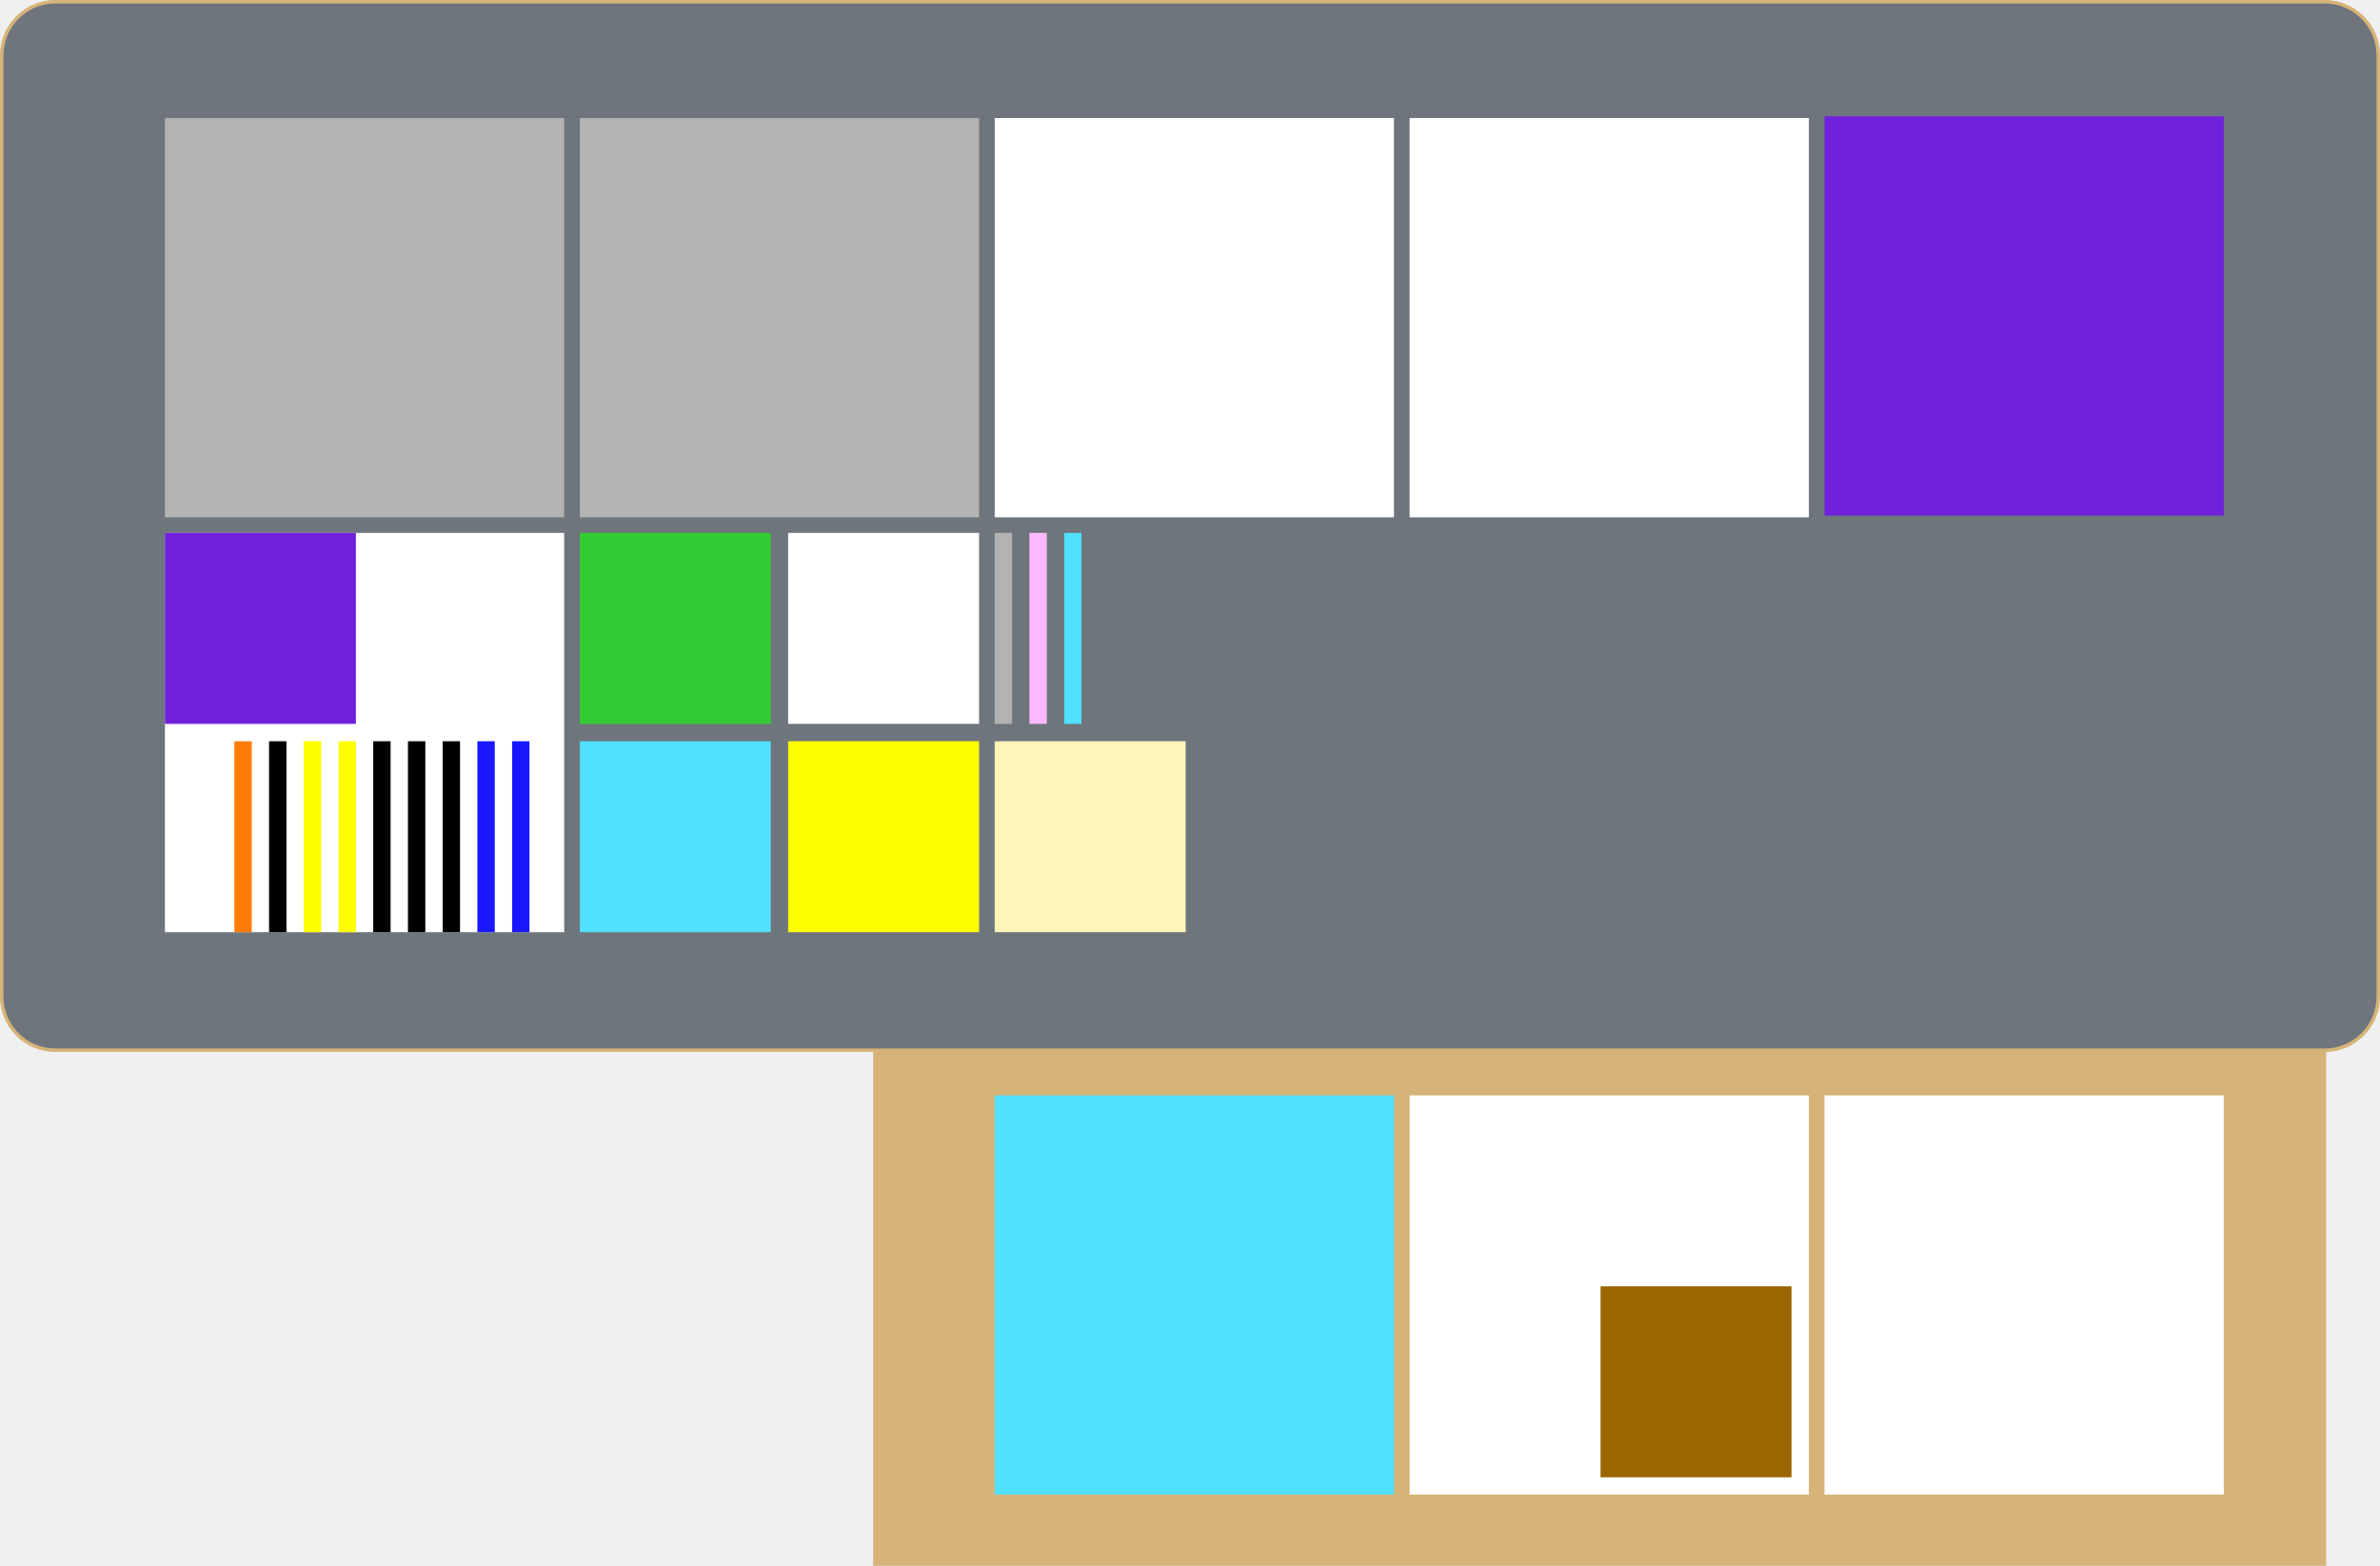
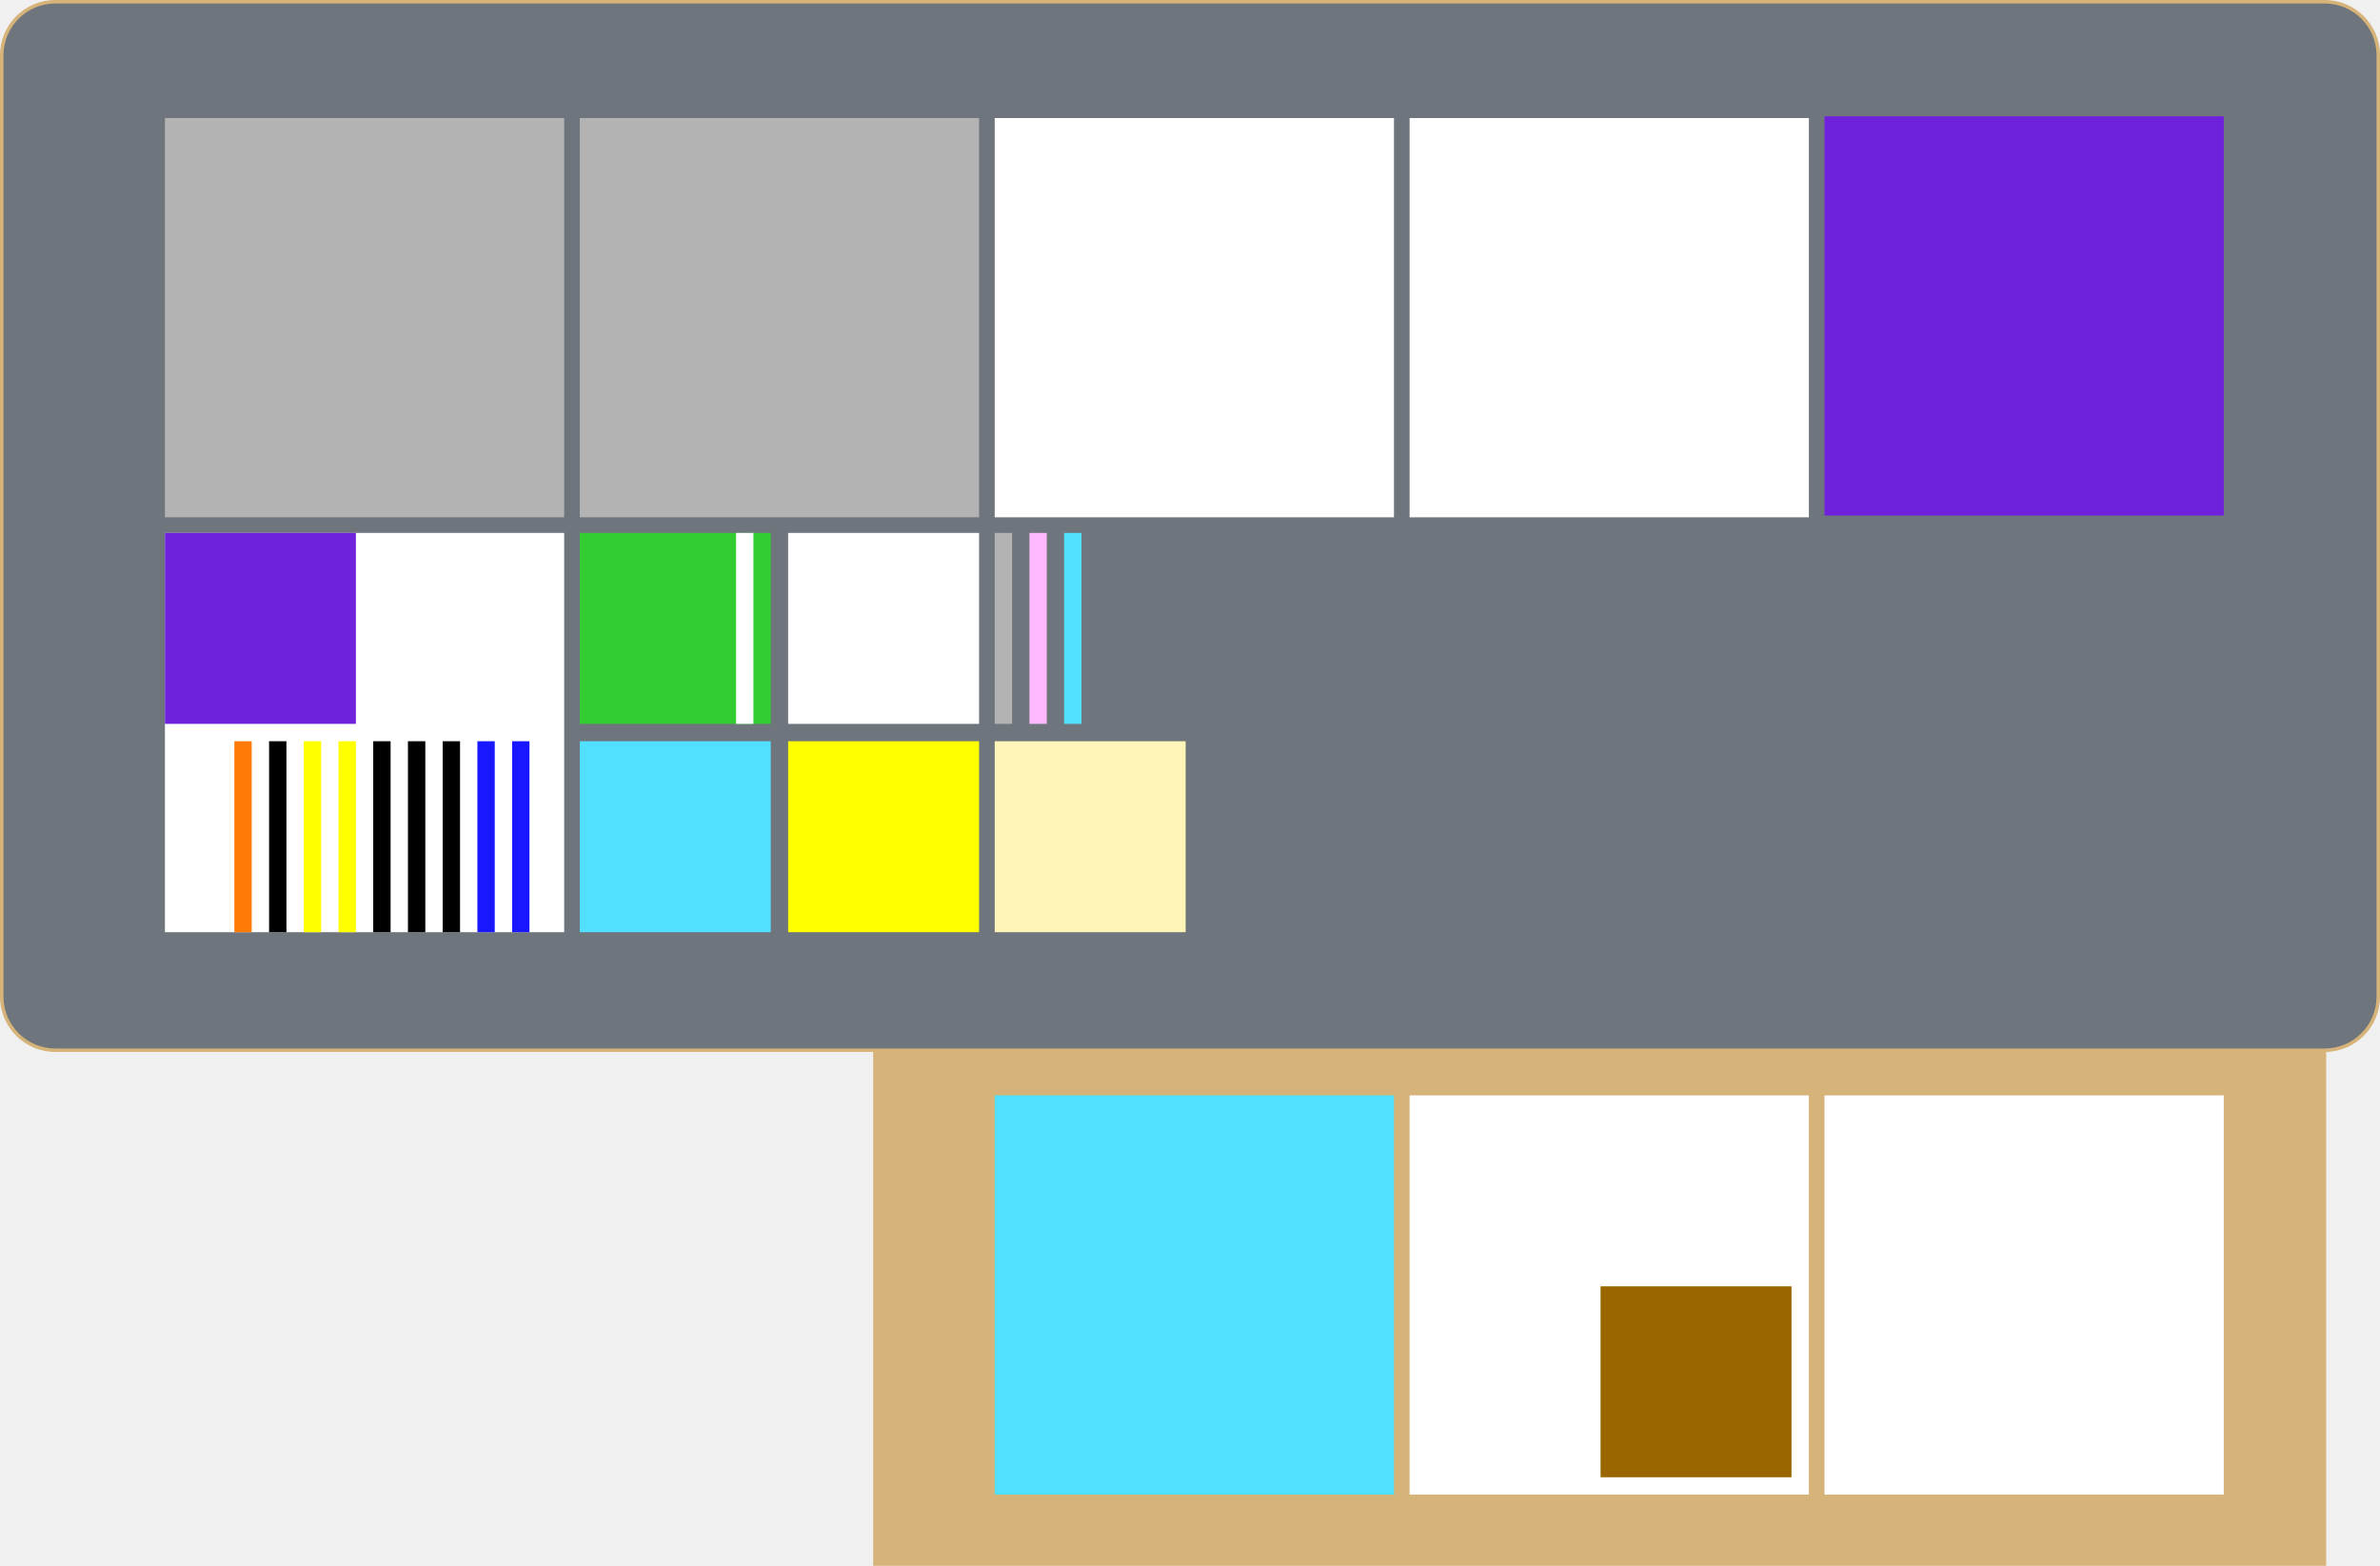
<svg xmlns="http://www.w3.org/2000/svg" viewBox="0 0 1371 902">
  <defs>
    <style>.cls-1{fill:#d6b378;}.cls-2{fill:#6e757c;}.cls-3{fill:#fff;}.cls-4{fill:#b3b3b3;}.cls-5{fill:#7021dc;}.cls-6{fill:#51e0ff;}.cls-7{fill:#960;}.cls-8{fill:#fff5b9;}.cls-9{fill:#ff0;}.cls-10{fill:#3c3;}.cls-11{fill:#ffbaff;}.cls-12{fill:#ff7b07;}.cls-13{fill:#1917ff;}</style>
  </defs>
  <g id="Desk">
    <rect class="cls-1" x="503" y="592" width="837" height="310" />
    <rect class="cls-2" x="1" y="1" width="1369" height="604" rx="30.87" />
    <path class="cls-1" d="M1339.13,2A29.9,29.9,0,0,1,1369,31.87V574.13A29.9,29.9,0,0,1,1339.13,604H31.87A29.9,29.9,0,0,1,2,574.13V31.87A29.9,29.9,0,0,1,31.87,2H1339.13m0-2H31.87A31.87,31.87,0,0,0,0,31.87V574.13A31.87,31.87,0,0,0,31.87,606H1339.13A31.87,31.87,0,0,0,1371,574.13V31.87A31.87,31.87,0,0,0,1339.13,0Z" />
  </g>
  <g id="Elizabeth">
    <rect class="cls-3" x="812" y="68" width="230" height="230" />
    <rect class="cls-3" x="573" y="68" width="230" height="230" />
    <rect class="cls-4" x="334" y="68" width="230" height="230" />
    <rect class="cls-5" x="1051" y="67" width="230" height="230" />
    <rect class="cls-6" x="573" y="631" width="230" height="230" />
    <rect class="cls-3" x="812" y="631" width="230" height="230" />
    <rect class="cls-4" x="95" y="68" width="230" height="230" />
    <rect class="cls-3" x="1051" y="631" width="230" height="230" />
    <rect class="cls-7" x="922" y="741" width="110" height="110" />
    <rect class="cls-8" x="573" y="427" width="110" height="110" />
    <rect class="cls-3" x="95" y="307" width="230" height="230" />
    <rect class="cls-5" x="95" y="307" width="110" height="110" />
    <rect class="cls-3" x="454" y="307" width="110" height="110" />
    <rect class="cls-9" x="454" y="427" width="110" height="110" />
    <rect class="cls-6" x="334" y="427" width="110" height="110" />
    <rect class="cls-10" x="334" y="307" width="110" height="110" />
    <rect class="cls-6" x="613" y="307" width="10" height="110" />
    <rect class="cls-11" x="593" y="307" width="10" height="110" />
    <rect class="cls-12" x="135" y="427" width="10" height="110" />
    <rect x="155" y="427" width="10" height="110" />
    <rect class="cls-9" x="175" y="427" width="10" height="110" />
    <rect class="cls-9" x="195" y="427" width="10" height="110" />
    <rect x="235" y="427" width="10" height="110" />
    <rect x="215" y="427" width="10" height="110" />
    <rect x="255" y="427" width="10" height="110" />
    <rect class="cls-13" x="275" y="427" width="10" height="110" />
    <rect class="cls-13" x="295" y="427" width="10" height="110" />
    <rect class="cls-4" x="573" y="307" width="10" height="110" />
+     <rect class="cls-3" x="424" y="307" width="10" height="110" />
  </g>
</svg>
